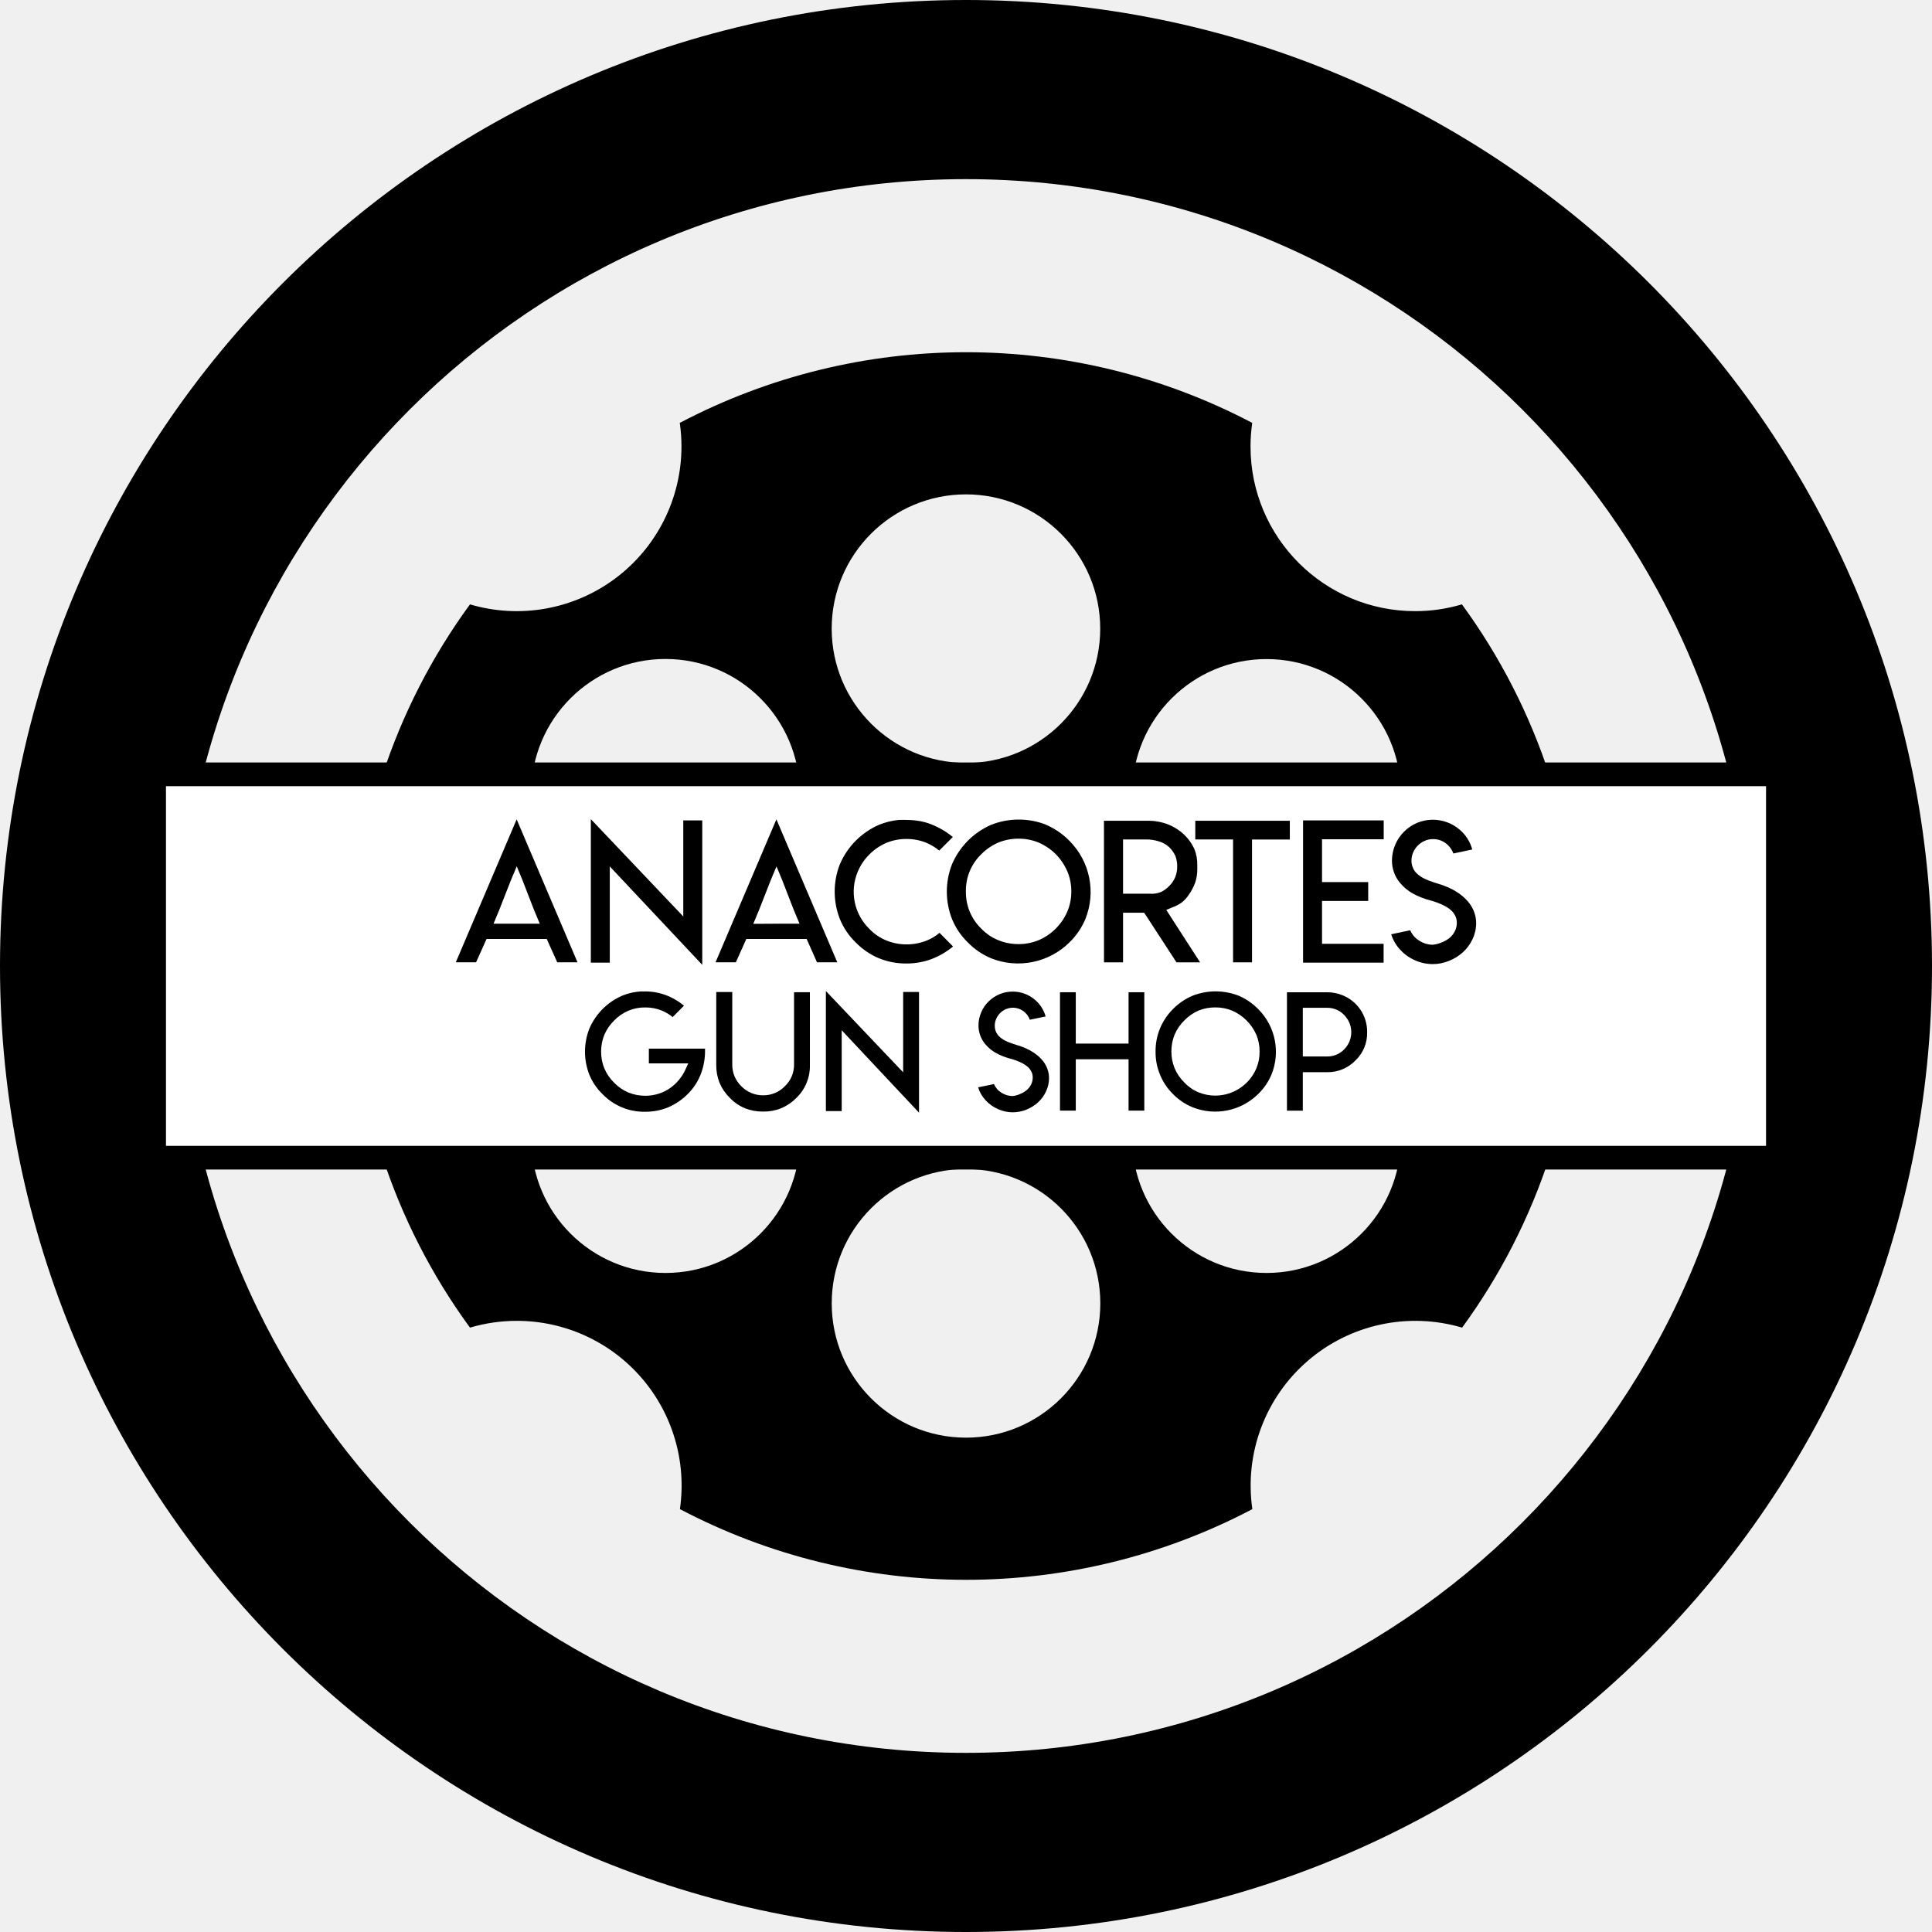
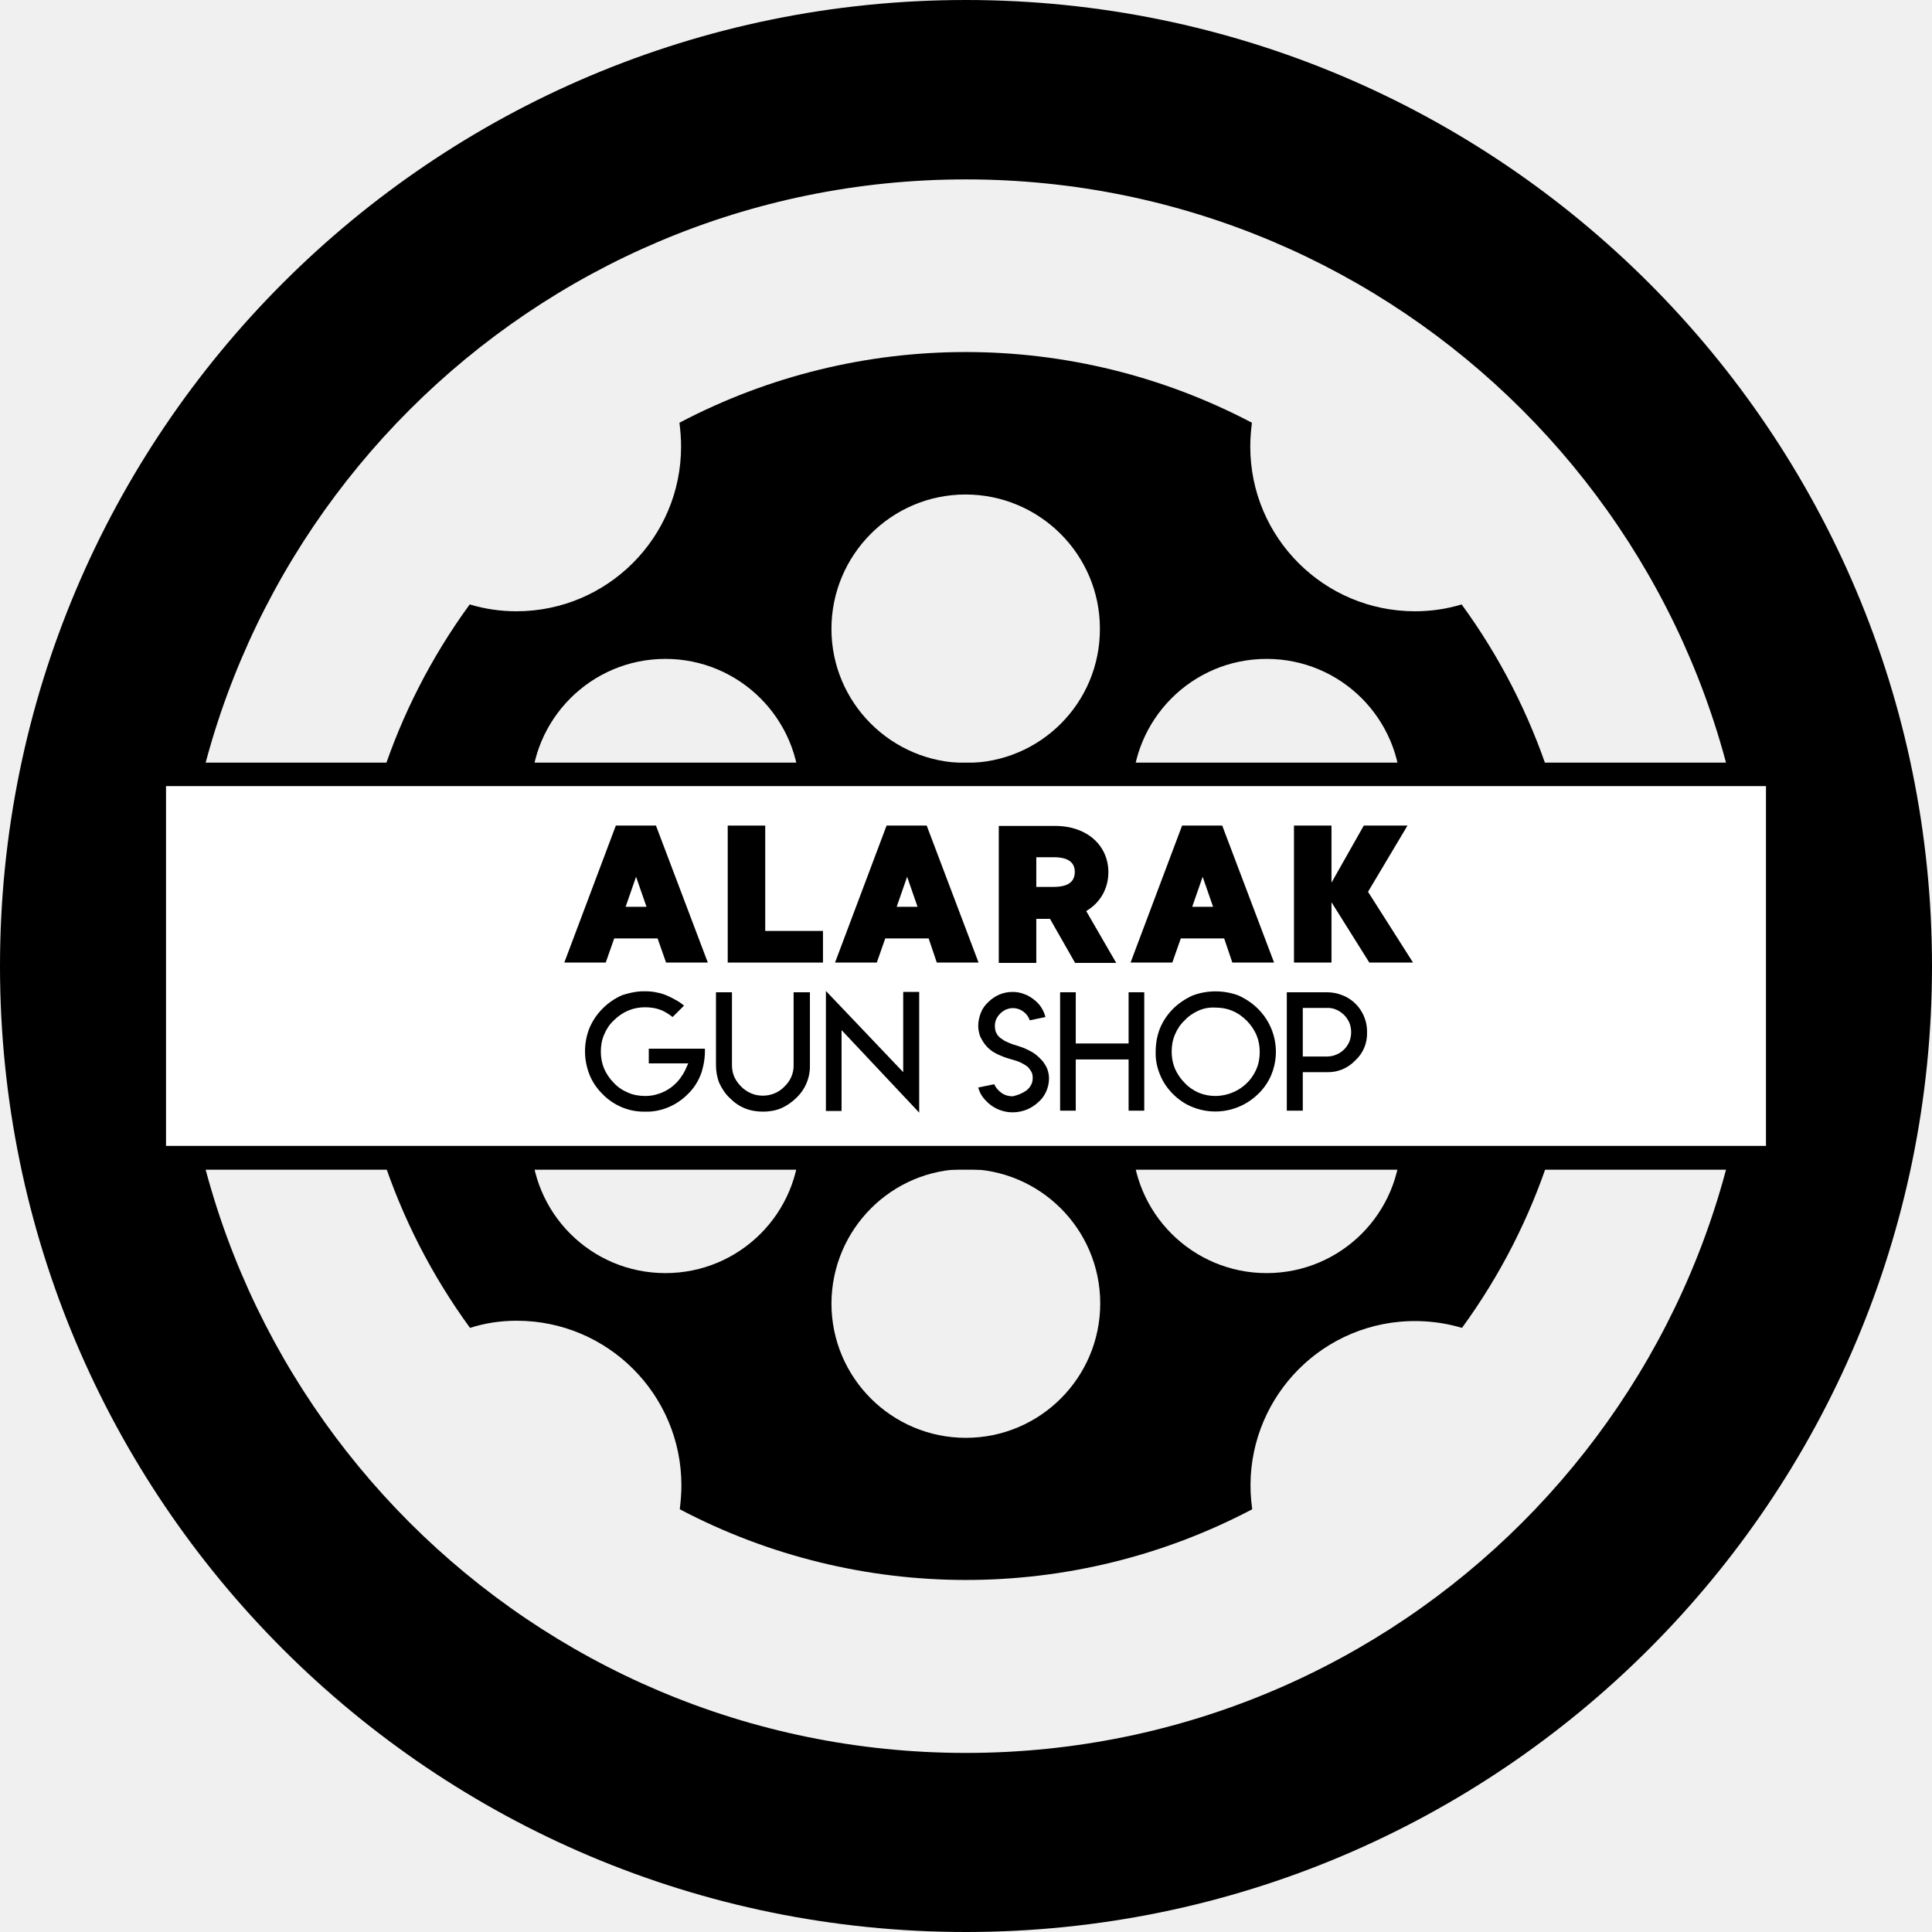
- <svg xmlns="http://www.w3.org/2000/svg" id="Layer_1" data-name="Layer 1" viewBox="0 0 592.29 592.29">
-   <defs>
-     <style>.cls-1{fill:#fff;}</style>
-   </defs>
-   <path d="M960.85,244.38C797.3,244.38,664.71,377,664.71,540.53S797.3,836.67,960.85,836.67,1257,704.08,1257,540.53,1124.41,244.38,960.85,244.38Zm0,537.37c-133.22,0-241.22-108-241.22-241.22s108-241.23,241.22-241.23,241.23,108,241.23,241.23S1094.08,781.75,960.85,781.75Z" transform="translate(-664.71 -244.38)" />
-   <path d="M1098.55,431.74a50.47,50.47,0,0,1-50.47-50.47,51,51,0,0,1,.52-7.25,188.56,188.56,0,0,0-175.49,0,51,51,0,0,1,.52,7.25,50.5,50.5,0,0,1-64.84,48.39,187.35,187.35,0,0,0-36.11,110.87H1149a187.35,187.35,0,0,0-36.11-110.87A50.41,50.41,0,0,1,1098.55,431.74Zm-229.82,97a41.17,41.17,0,1,1,41.16-41.17A41.16,41.16,0,0,1,868.73,528.77Zm92.12-50.48A41.16,41.16,0,1,1,1002,437.13,41.16,41.16,0,0,1,960.85,478.29ZM1053,528.77a41.17,41.17,0,1,1,41.16-41.17A41.16,41.16,0,0,1,1053,528.77Z" transform="translate(-664.71 -244.38)" />
-   <path d="M823.15,649.31a50.49,50.49,0,0,1,50,57.72,188.48,188.48,0,0,0,175.49,0,50.49,50.49,0,0,1,64.31-55.64A187.29,187.29,0,0,0,1149,540.53H772.68a187.29,187.29,0,0,0,36.11,110.86A50.47,50.47,0,0,1,823.15,649.31Zm229.83-97a41.16,41.16,0,1,1-41.16,41.16A41.16,41.16,0,0,1,1053,552.29Zm-92.13,50.47a41.17,41.17,0,1,1-41.16,41.16A41.16,41.16,0,0,1,960.85,602.76Zm-92.12-50.47a41.16,41.16,0,1,1-41.16,41.16A41.16,41.16,0,0,1,868.73,552.29Z" transform="translate(-664.71 -244.38)" />
-   <rect x="18.54" y="233.75" width="555.21" height="124.79" />
-   <rect class="cls-1" x="50.88" y="241.02" width="490.53" height="110.26" />
-   <path d="M841.75,539.38h-6.21l-3.22-7.15H813.88l-3.22,7.15h-6.21l18.65-43.81Zm-18.66-11.82h7.1c-1.18-2.72-2.37-5.65-3.54-8.79s-2.35-6.07-3.52-8.81q-1.78,4.11-3.58,8.81c-1.19,3.14-2.38,6.07-3.54,8.79Z" transform="translate(-664.71 -244.38)" />
-   <path d="M874.18,525.34V495.89H880v44.28L851.65,510V539.5h-5.81v-44Z" transform="translate(-664.71 -244.38)" />
-   <path d="M921.39,539.38h-6.22L912,532.23H893.51l-3.21,7.15h-6.22l18.65-43.81Zm-18.67-11.82h7.11q-1.79-4.08-3.55-8.79T902.76,510c-1.18,2.74-2.38,5.68-3.57,8.81s-2.38,6.07-3.55,8.79Z" transform="translate(-664.71 -244.38)" />
-   <path d="M942.55,495.74a24.37,24.37,0,0,1,4.44.41,21.11,21.11,0,0,1,4.11,1.31,27.89,27.89,0,0,1,3.8,2.08c.7.48,1.34,1,1.92,1.43l-4.17,4.17a16.25,16.25,0,0,0-3.88-2.36,15.91,15.91,0,0,0-6.16-1.2,16.14,16.14,0,0,0-6.19,1.2,16.57,16.57,0,0,0-5.2,3.56,16.24,16.24,0,0,0-3.53,5.22h0a15.9,15.9,0,0,0,3.56,17.61,15.05,15.05,0,0,0,5.2,3.53,16.14,16.14,0,0,0,6.19,1.2,16.36,16.36,0,0,0,6.22-1.2,14.38,14.38,0,0,0,3.88-2.34l4.14,4.18c-.58.48-1.22,1-1.92,1.43a21.36,21.36,0,0,1-3.8,2.07,19.57,19.57,0,0,1-4.11,1.28,21.16,21.16,0,0,1-4.44.44,22,22,0,0,1-8.44-1.6,21.54,21.54,0,0,1-7.12-4.85,21.11,21.11,0,0,1-4.85-7.15,23,23,0,0,1,0-16.87,23.15,23.15,0,0,1,12-12.06,21.52,21.52,0,0,1,6.07-1.49Z" transform="translate(-664.71 -244.38)" />
-   <path d="M985.4,497.23a22.5,22.5,0,0,1,7.15,4.91,22.19,22.19,0,0,1,4.88,24.05,21.64,21.64,0,0,1-4.88,7.12,22.41,22.41,0,0,1-24,4.85,21.44,21.44,0,0,1-7.12-4.85,21,21,0,0,1-4.85-7.15,23,23,0,0,1,0-16.87,23.15,23.15,0,0,1,12-12.06,23.11,23.11,0,0,1,16.9,0Zm-14.65,5.46a16.49,16.49,0,0,0-5.2,3.56,15.47,15.47,0,0,0-4.73,11.41,15.88,15.88,0,0,0,1.17,6.19,15.56,15.56,0,0,0,3.56,5.23,14.92,14.92,0,0,0,5.2,3.53,16.18,16.18,0,0,0,6.22,1.2,15.91,15.91,0,0,0,6.16-1.2,16.78,16.78,0,0,0,8.78-8.76,15.34,15.34,0,0,0,1.23-6.19,15.6,15.6,0,0,0-1.23-6.18,17.37,17.37,0,0,0-3.53-5.23,17.07,17.07,0,0,0-5.25-3.56,15.91,15.91,0,0,0-6.16-1.2A16.18,16.18,0,0,0,970.75,502.69Z" transform="translate(-664.71 -244.38)" />
-   <path d="M1003.15,496h13.55a16.76,16.76,0,0,1,6.13,1.13,15.18,15.18,0,0,1,4.9,3.13,14.37,14.37,0,0,1,3.09,4.29,12.54,12.54,0,0,1,.94,5.11v1.22a12.58,12.58,0,0,1-.67,4.15,16.19,16.19,0,0,1-2,3.76,10,10,0,0,1-2.16,2.31,11.34,11.34,0,0,1-2.68,1.4l-2,.82,1.2,1.87,9.17,14.21h-7.24l-9.9-15.21H1009v15.21h-5.84Zm14.42,22.39,0,0a7.72,7.72,0,0,0,3.12-.58,8.92,8.92,0,0,0,2.49-1.84,7.88,7.88,0,0,0,1.86-2.8,8.5,8.5,0,0,0,.56-3.24,8.61,8.61,0,0,0-.56-3.15,9.24,9.24,0,0,0-1.84-2.63v0a7.9,7.9,0,0,0-3.15-1.81,12.42,12.42,0,0,0-4-.61H1009v16.64h1.81l2.19,0h4.58Z" transform="translate(-664.71 -244.38)" />
-   <path d="M1050.38,496h9.75v5.75h-11.59v37.65h-5.81V501.73h-11.58V496h19.23Z" transform="translate(-664.71 -244.38)" />
-   <path d="M1088.91,495.89v5.78H1070V514.8h14.16v5.78H1070v13.14h18.88v5.78h-24.69V495.89Z" transform="translate(-664.71 -244.38)" />
-   <path d="M1106.63,533.32A9.13,9.13,0,0,0,1109,532a6.25,6.25,0,0,0,1.68-2.06,5.59,5.59,0,0,0,.64-2.63,4.56,4.56,0,0,0-.49-2.18,5.69,5.69,0,0,0-1.31-1.73,9.53,9.53,0,0,0-2-1.33,17.9,17.9,0,0,0-2.25-1c-.71-.25-1.49-.5-2.35-.73a23.47,23.47,0,0,1-5.13-2.06,13.79,13.79,0,0,1-3.93-3.31,10.32,10.32,0,0,1-1.79-3.13,10.6,10.6,0,0,1-.63-3.64,12.37,12.37,0,0,1,1-4.84,12.21,12.21,0,0,1,2.69-4,12.48,12.48,0,0,1,4-2.71,12.59,12.59,0,0,1,9.29-.16,12.6,12.6,0,0,1,3.8,2.26,12.12,12.12,0,0,1,3.84,6.06l-5.79,1.22a6.82,6.82,0,0,0-1.57-2.46,6.41,6.41,0,0,0-4.65-1.95,6.31,6.31,0,0,0-2.54.52,6.67,6.67,0,0,0-2.12,1.43,6.88,6.88,0,0,0-1.45,2.13,6.3,6.3,0,0,0-.52,2.53,5.46,5.46,0,0,0,.29,1.79,5.32,5.32,0,0,0,.73,1.45,6.05,6.05,0,0,0,1.16,1.16,10.22,10.22,0,0,0,1.38.91,16.16,16.16,0,0,0,1.58.73c.62.24,1.15.44,1.6.58l1.59.5,1.4.46a22.25,22.25,0,0,1,3,1.33,17.75,17.75,0,0,1,2.75,1.83,14.05,14.05,0,0,1,2.26,2.31,9.87,9.87,0,0,1,1.52,2.81,9.62,9.62,0,0,1,.57,3.3,11.33,11.33,0,0,1-1.11,4.91,12.47,12.47,0,0,1-2.94,4,14,14,0,0,1-4.24,2.64,13,13,0,0,1-5,1,13.4,13.4,0,0,1-5.41-1.14,13.69,13.69,0,0,1-4.56-3.23,12.26,12.26,0,0,1-2.78-4.77l5.82-1.24a6.9,6.9,0,0,0,2.78,3.2,7.63,7.63,0,0,0,4.12,1.25A9.2,9.2,0,0,0,1106.63,533.32Z" transform="translate(-664.71 -244.38)" />
-   <path d="M861.39,548.32h1.1a17.6,17.6,0,0,1,3.68.37,18.22,18.22,0,0,1,3.44,1.07,20.53,20.53,0,0,1,3.18,1.73c.45.31,1,.71,1.61,1.2l-3.47,3.49a13.69,13.69,0,0,0-3.24-1.95,13.06,13.06,0,0,0-5.15-1,12.9,12.9,0,0,0-5.18,1,13.35,13.35,0,0,0-4.37,3,14,14,0,0,0-3,4.36,13.61,13.61,0,0,0-1,5.18,13.45,13.45,0,0,0,1,5.17,13.61,13.61,0,0,0,3,4.37,13.19,13.19,0,0,0,4.37,3,13.65,13.65,0,0,0,5.18,1,13.37,13.37,0,0,0,4.17-.66,12.47,12.47,0,0,0,3.68-1.88,13.73,13.73,0,0,0,2.49-2.37,13,13,0,0,0,1.83-2.85l1-2.17H863.63v-4.52h17.21a19.83,19.83,0,0,1-1.05,7.15,17.22,17.22,0,0,1-4.29,6.81,18.86,18.86,0,0,1-6,4.05,18,18,0,0,1-7.06,1.34,17.7,17.7,0,0,1-13-5.39,17.61,17.61,0,0,1-4.05-5.95,19.37,19.37,0,0,1,0-14.16,19.36,19.36,0,0,1,10-10.06,17.82,17.82,0,0,1,6-1.34Z" transform="translate(-664.71 -244.38)" />
-   <path d="M913,548.57v22.3A13.58,13.58,0,0,1,908.82,581v0a14.34,14.34,0,0,1-4.66,3.15,14.15,14.15,0,0,1-5.5,1,14.46,14.46,0,0,1-5.54-1,13.66,13.66,0,0,1-4.66-3.19,14.17,14.17,0,0,1-3.17-4.64,14.58,14.58,0,0,1-1-5.52v-22.3h4.91v22.28a9.37,9.37,0,0,0,.71,3.61,9.6,9.6,0,0,0,2.07,3,9,9,0,0,0,3.08,2.08,9.11,9.11,0,0,0,3.61.7,9.11,9.11,0,0,0,6.64-2.78,9,9,0,0,0,2.83-6.66V548.57Z" transform="translate(-664.71 -244.38)" />
-   <path d="M941.59,573.12V548.49h4.86v37l-23.7-25.26V585H917.9V548.2Z" transform="translate(-664.71 -244.38)" />
-   <path d="M977.37,579.79a7.57,7.57,0,0,0,2-1.14,5.23,5.23,0,0,0,1.4-1.72,4.68,4.68,0,0,0,.54-2.2,3.77,3.77,0,0,0-.41-1.82,4.84,4.84,0,0,0-1.1-1.45,8,8,0,0,0-1.65-1.12,14.76,14.76,0,0,0-1.87-.83c-.6-.22-1.25-.42-2-.62a19.49,19.49,0,0,1-4.29-1.72,11.7,11.7,0,0,1-3.29-2.76,8.82,8.82,0,0,1-1.49-2.62,8.92,8.92,0,0,1-.53-3,10.24,10.24,0,0,1,.81-4,10.09,10.09,0,0,1,2.25-3.35,10.48,10.48,0,0,1,7.43-3.07,10.25,10.25,0,0,1,3.71.67,10.59,10.59,0,0,1,3.17,1.89,10.28,10.28,0,0,1,3.22,5.07l-4.85,1a5.59,5.59,0,0,0-1.31-2.06,5.45,5.45,0,0,0-6-1.2,5.68,5.68,0,0,0-3,3,5.28,5.28,0,0,0-.44,2.11,4.58,4.58,0,0,0,.24,1.5,4.37,4.37,0,0,0,.62,1.2,4.62,4.62,0,0,0,1,1,8.94,8.94,0,0,0,1.16.77,14.14,14.14,0,0,0,1.32.61c.52.2,1,.36,1.34.48l1.33.42,1.17.39a17.33,17.33,0,0,1,2.52,1.11,14.58,14.58,0,0,1,2.3,1.53,11.85,11.85,0,0,1,1.89,1.93,8.43,8.43,0,0,1,1.27,2.35,8,8,0,0,1,.48,2.75,9.43,9.43,0,0,1-.93,4.11,10.51,10.51,0,0,1-2.46,3.35,12,12,0,0,1-3.55,2.21,11,11,0,0,1-8.66-.14,11.27,11.27,0,0,1-3.82-2.7,10.2,10.2,0,0,1-2.32-4l4.87-1a5.73,5.73,0,0,0,2.32,2.67,6.31,6.31,0,0,0,3.44,1A7.23,7.23,0,0,0,977.37,579.79Z" transform="translate(-664.71 -244.38)" />
-   <path d="M994.51,548.57v15.74h16.18V548.57h4.83v36.29h-4.83V569.12H994.51v15.74h-4.84V548.57Z" transform="translate(-664.71 -244.38)" />
-   <path d="M1044.42,549.61a18.92,18.92,0,0,1,6,4.11,18.52,18.52,0,0,1,4.08,20.11,18,18,0,0,1-4.08,5.95,18.74,18.74,0,0,1-20.11,4.05,17.8,17.8,0,0,1-6-4.05,17.53,17.53,0,0,1-4-6,17.83,17.83,0,0,1-1.34-7,18,18,0,0,1,1.34-7.06,18.4,18.4,0,0,1,4-6,18.63,18.63,0,0,1,6-4.08,19.32,19.32,0,0,1,14.14,0Zm-12.26,4.57a13.67,13.67,0,0,0-4.34,3,13.46,13.46,0,0,0-3,4.36,13.6,13.6,0,0,0-1,5.18,13.3,13.3,0,0,0,1,5.17,13,13,0,0,0,3,4.37,12.4,12.4,0,0,0,4.34,3,13.53,13.53,0,0,0,5.2,1,13.74,13.74,0,0,0,12.5-8.33,12.93,12.93,0,0,0,1-5.17,13.22,13.22,0,0,0-1-5.18,14.41,14.41,0,0,0-3-4.36,14.06,14.06,0,0,0-4.39-3,13.28,13.28,0,0,0-5.15-1A13.53,13.53,0,0,0,1032.16,554.18Z" transform="translate(-664.71 -244.38)" />
-   <path d="M1059.25,574.58v-26h12.28a12.05,12.05,0,0,1,4.71.9,12,12,0,0,1,7.59,11.37,11.5,11.5,0,0,1-3.59,8.64,11.8,11.8,0,0,1-8.71,3.59h-7.42v11.79h-4.86Zm4.86-6.32h1.51l5.91,0a7.14,7.14,0,0,0,5.27-2.18,7.89,7.89,0,0,0,1.61-2.41,7.51,7.51,0,0,0,0-5.69,7.79,7.79,0,0,0-1.61-2.42,7.09,7.09,0,0,0-5.27-2.22h-7.42v14.89Z" transform="translate(-664.71 -244.38)" />
+ <svg xmlns="http://www.w3.org/2000/svg" version="1.1" id="Layer_1" x="0px" y="0px" viewBox="0 0 592.3 592.3" style="enable-background:new 0 0 592.3 592.3;" xml:space="preserve">
+   <style type="text/css">
+ 	.st0{fill:#FFFFFF;}
+ </style>
+   <path d="M296.1,0C132.6,0,0,132.6,0,296.2s132.6,296.1,296.1,296.1s296.2-132.6,296.2-296.1S459.7,0,296.1,0z M296.1,537.4  c-133.2,0-241.2-108-241.2-241.2s108-241.2,241.2-241.2s241.2,108,241.2,241.2S429.4,537.4,296.1,537.4z" />
+   <path d="M433.8,187.4c-27.9,0-50.5-22.6-50.5-50.5c0-2.4,0.2-4.8,0.5-7.3c-54.9-28.9-120.6-28.9-175.5,0c0.3,2.4,0.5,4.8,0.5,7.3  c0,27.9-22.6,50.5-50.5,50.5c-4.8,0-9.7-0.7-14.3-2.1c-23.5,32.2-36.2,71-36.1,110.9h376.3c0.1-39.9-12.6-78.7-36.1-110.9  C443.5,186.7,438.7,187.4,433.8,187.4z M204,284.4c-22.7,0-41.2-18.4-41.2-41.2c0-22.7,18.4-41.2,41.2-41.2  c22.7,0,41.2,18.4,41.2,41.2c0,0,0,0,0,0C245.2,265.9,226.8,284.4,204,284.4C204,284.4,204,284.4,204,284.4L204,284.4z M296.1,233.9  c-22.7,0-41.2-18.4-41.2-41.1c0-22.7,18.4-41.2,41.1-41.2c22.7,0,41.2,18.4,41.2,41.1c0,0,0,0,0,0  C337.3,215.5,318.9,233.9,296.1,233.9L296.1,233.9z M388.3,284.4c-22.7,0-41.2-18.4-41.2-41.2c0-22.7,18.4-41.2,41.2-41.2  s41.2,18.4,41.2,41.2c0,0,0,0,0,0C429.5,266,411,284.4,388.3,284.4C388.3,284.4,388.3,284.4,388.3,284.4z" />
+   <path d="M158.4,404.9c27.9,0,50.5,22.6,50.5,50.5c0,2.4-0.2,4.9-0.5,7.3c54.9,28.9,120.6,28.9,175.5,0c-4-27.6,15.1-53.2,42.7-57.2  c7.2-1,14.6-0.5,21.6,1.6c23.5-32.2,36.1-71,36.1-110.9H108c-0.1,39.9,12.6,78.7,36.1,110.9C148.7,405.6,153.6,404.9,158.4,404.9z   M388.3,307.9c22.7,0,41.2,18.4,41.2,41.2s-18.4,41.2-41.2,41.2c-22.7,0-41.2-18.4-41.2-41.2v0C347.1,326.4,365.5,307.9,388.3,307.9  C388.3,307.9,388.3,307.9,388.3,307.9L388.3,307.9z M296.1,358.4c22.7,0,41.2,18.4,41.2,41.2c0,22.7-18.4,41.2-41.2,41.2  c-22.7,0-41.2-18.4-41.2-41.2c0,0,0,0,0,0C255,376.8,273.4,358.4,296.1,358.4C296.1,358.4,296.1,358.4,296.1,358.4L296.1,358.4z   M204,307.9c22.7,0,41.2,18.4,41.2,41.2s-18.4,41.2-41.2,41.2s-41.2-18.4-41.2-41.2v0C162.8,326.4,181.3,307.9,204,307.9  C204,307.9,204,307.9,204,307.9L204,307.9z" />
+   <rect x="18.5" y="233.8" width="555.2" height="124.8" />
+   <rect x="50.9" y="241" class="st0" width="490.5" height="110.3" />
+   <path d="M196.7,303.9h1.1c1.2,0,2.5,0.1,3.7,0.4c1.2,0.2,2.3,0.6,3.4,1.1c1.1,0.5,2.2,1.1,3.2,1.7c0.5,0.3,1,0.7,1.6,1.2l-3.5,3.5  c-1-0.8-2.1-1.5-3.2-2c-1.6-0.7-3.4-1-5.2-1c-1.8,0-3.5,0.3-5.2,1c-1.6,0.7-3.1,1.7-4.4,3c-1.3,1.2-2.3,2.7-3,4.4  c-0.7,1.6-1,3.4-1,5.2c0,1.8,0.3,3.5,1,5.2c0.7,1.6,1.7,3.1,3,4.4c1.2,1.3,2.7,2.3,4.4,3c1.6,0.7,3.4,1,5.2,1c1.4,0,2.8-0.2,4.2-0.7  c1.3-0.4,2.6-1.1,3.7-1.9c0.9-0.7,1.8-1.5,2.5-2.4c0.7-0.9,1.3-1.8,1.8-2.8l1-2.2h-12.1v-4.5h17.2c0.1,2.4-0.3,4.9-1,7.2  c-0.9,2.6-2.3,4.9-4.3,6.8c-1.7,1.7-3.8,3.1-6,4c-2.2,0.9-4.6,1.4-7.1,1.3c-4.9,0.1-9.6-1.9-13-5.4c-1.7-1.7-3.1-3.7-4-6  c-1.8-4.6-1.8-9.6,0-14.2c1.9-4.5,5.5-8.1,10-10.1C192.6,304.5,194.6,304,196.7,303.9L196.7,303.9z" />
+   <path d="M248.3,304.2v22.3c0.1,3.8-1.4,7.5-4.2,10.1l0,0c-1.3,1.3-2.9,2.4-4.7,3.2c-1.7,0.7-3.6,1-5.5,1c-1.9,0-3.8-0.3-5.5-1  c-1.8-0.7-3.3-1.8-4.7-3.2c-1.4-1.3-2.4-2.9-3.2-4.6c-0.7-1.8-1-3.6-1-5.5v-22.3h4.9v22.3c0,1.2,0.2,2.5,0.7,3.6  c0.5,1.1,1.2,2.1,2.1,3c0.9,0.9,1.9,1.6,3.1,2.1c1.1,0.5,2.4,0.7,3.6,0.7c2.5,0,4.9-1,6.6-2.8c1.8-1.7,2.9-4.1,2.8-6.7v-22.2H248.3z  " />
+   <path d="M276.9,328.7v-24.6h4.9v37L258,315.8v24.8h-4.8v-36.8L276.9,328.7z" />
+   <path d="M312.7,335.4c0.7-0.3,1.4-0.7,2-1.1c0.6-0.5,1.1-1.1,1.4-1.7c0.4-0.7,0.5-1.4,0.5-2.2c0-0.6-0.1-1.3-0.4-1.8  c-0.3-0.5-0.6-1-1.1-1.5c-0.5-0.4-1.1-0.8-1.7-1.1c-0.6-0.3-1.2-0.6-1.9-0.8c-0.6-0.2-1.3-0.4-2-0.6c-1.5-0.4-2.9-1-4.3-1.7  c-1.3-0.7-2.4-1.6-3.3-2.8c-0.6-0.8-1.1-1.7-1.5-2.6c-0.3-1-0.5-2-0.5-3c0-1.4,0.3-2.7,0.8-4c0.5-1.3,1.3-2.4,2.3-3.3  c2-2,4.6-3.1,7.4-3.1c1.3,0,2.5,0.2,3.7,0.7c1.2,0.4,2.2,1.1,3.2,1.9c1.6,1.3,2.7,3.1,3.2,5.1l-4.8,1c-0.3-0.8-0.7-1.5-1.3-2.1  c-1.6-1.6-3.9-2.1-6-1.2c-1.3,0.6-2.4,1.7-3,3c-0.3,0.7-0.4,1.4-0.4,2.1c0,0.5,0.1,1,0.2,1.5c0.1,0.4,0.4,0.8,0.6,1.2  c0.3,0.4,0.6,0.7,1,1c0.4,0.3,0.8,0.5,1.2,0.8c0.4,0.2,0.9,0.4,1.3,0.6c0.5,0.2,1,0.4,1.3,0.5l1.3,0.4l1.2,0.4  c0.9,0.3,1.7,0.7,2.5,1.1c0.8,0.4,1.6,0.9,2.3,1.5c0.7,0.6,1.3,1.2,1.9,1.9c0.5,0.7,1,1.5,1.3,2.3c0.3,0.9,0.5,1.8,0.5,2.8  c0,1.4-0.3,2.8-0.9,4.1c-0.6,1.3-1.4,2.4-2.5,3.3c-1,0.9-2.2,1.7-3.5,2.2c-2.8,1.1-5.9,1.1-8.7-0.1c-1.4-0.6-2.7-1.5-3.8-2.7  c-1.1-1.1-1.9-2.5-2.3-4l4.9-1c0.5,1.1,1.3,2,2.3,2.7c1,0.7,2.2,1,3.4,1C311.2,335.9,312,335.7,312.7,335.4z" />
+   <path d="M329.8,304.2v15.7H346v-15.7h4.8v36.3H346v-15.7h-16.2v15.7H325v-36.3H329.8z" />
+   <path d="M379.7,305.2c2.2,1,4.3,2.4,6,4.1c5.3,5.3,6.9,13.2,4.1,20.1c-0.9,2.2-2.3,4.3-4.1,6c-5.3,5.2-13.2,6.8-20.1,4  c-2.3-0.9-4.3-2.3-6-4c-1.7-1.7-3.1-3.7-4-6c-0.9-2.2-1.4-4.6-1.3-7c0-2.4,0.4-4.8,1.3-7.1c0.9-2.2,2.3-4.3,4-6  c1.7-1.7,3.8-3.1,6-4.1C370.1,303.5,375.2,303.5,379.7,305.2L379.7,305.2z M367.5,309.8c-1.6,0.7-3.1,1.7-4.3,3  c-1.3,1.2-2.3,2.7-3,4.4c-0.7,1.6-1,3.4-1,5.2c0,1.8,0.3,3.5,1,5.2c0.7,1.6,1.7,3.1,3,4.4c1.2,1.3,2.7,2.3,4.3,3  c1.7,0.7,3.4,1,5.2,1c5.5-0.1,10.4-3.3,12.5-8.3c0.7-1.6,1-3.4,1-5.2c0-1.8-0.3-3.5-1-5.2c-0.7-1.6-1.7-3.1-3-4.4  c-1.3-1.3-2.7-2.3-4.4-3c-1.6-0.7-3.4-1-5.2-1C370.8,308.8,369.1,309.1,367.5,309.8z" />
+   <path d="M394.5,330.2v-26h12.3c1.6,0,3.2,0.3,4.7,0.9c4.7,1.8,7.7,6.4,7.6,11.4c0.1,3.3-1.2,6.4-3.6,8.6c-2.3,2.4-5.4,3.7-8.7,3.6  h-7.4v11.8h-4.9V330.2z M399.4,323.9h1.5h5.9c2,0,3.9-0.8,5.3-2.2c0.7-0.7,1.2-1.5,1.6-2.4c0.7-1.8,0.7-3.9,0-5.7  c-0.4-0.9-0.9-1.7-1.6-2.4c-1.4-1.4-3.3-2.3-5.3-2.2h-7.4V323.9L399.4,323.9z" />
+   <g>
+     <path d="M201.6,287.7h-13.3l-2.6,7.4H173l15.8-42h12.3l15.9,42h-12.8L201.6,287.7z M198.2,278l-3.2-9.2l-3.2,9.2H198.2z" />
+     <path d="M252.3,285.4v9.7h-29.2v-42h11.5v32.3H252.3z" />
+     <path d="M284.7,287.7h-13.3l-2.6,7.4h-12.8l15.8-42h12.3l15.9,42h-12.8L284.7,287.7z M281.3,278l-3.2-9.2l-3.2,9.2H281.3z" />
+     <path d="M321.9,281.7h-4.2v13.5h-11.5v-42h17.2c10.1,0,16.4,6.2,16.4,14.2c0,5-2.5,9.4-6.8,11.9l9.2,15.9h-12.6L321.9,281.7z    M317.7,271.9h5.3c4.9,0,6.5-1.9,6.5-4.6c0-2.6-1.6-4.5-6.5-4.5h-5.3V271.9z" />
+     <path d="M375.3,287.7H362l-2.6,7.4h-12.8l15.8-42h12.3l15.9,42h-12.8L375.3,287.7z M371.9,278l-3.2-9.2l-3.2,9.2H371.9z" />
+     <path d="M419.8,295.1l-11.6-18.5v18.5h-11.5v-42h11.5v17.5l9.9-17.5h13.4l-12.1,20.3l13.8,21.7H419.8z" />
+   </g>
</svg>
